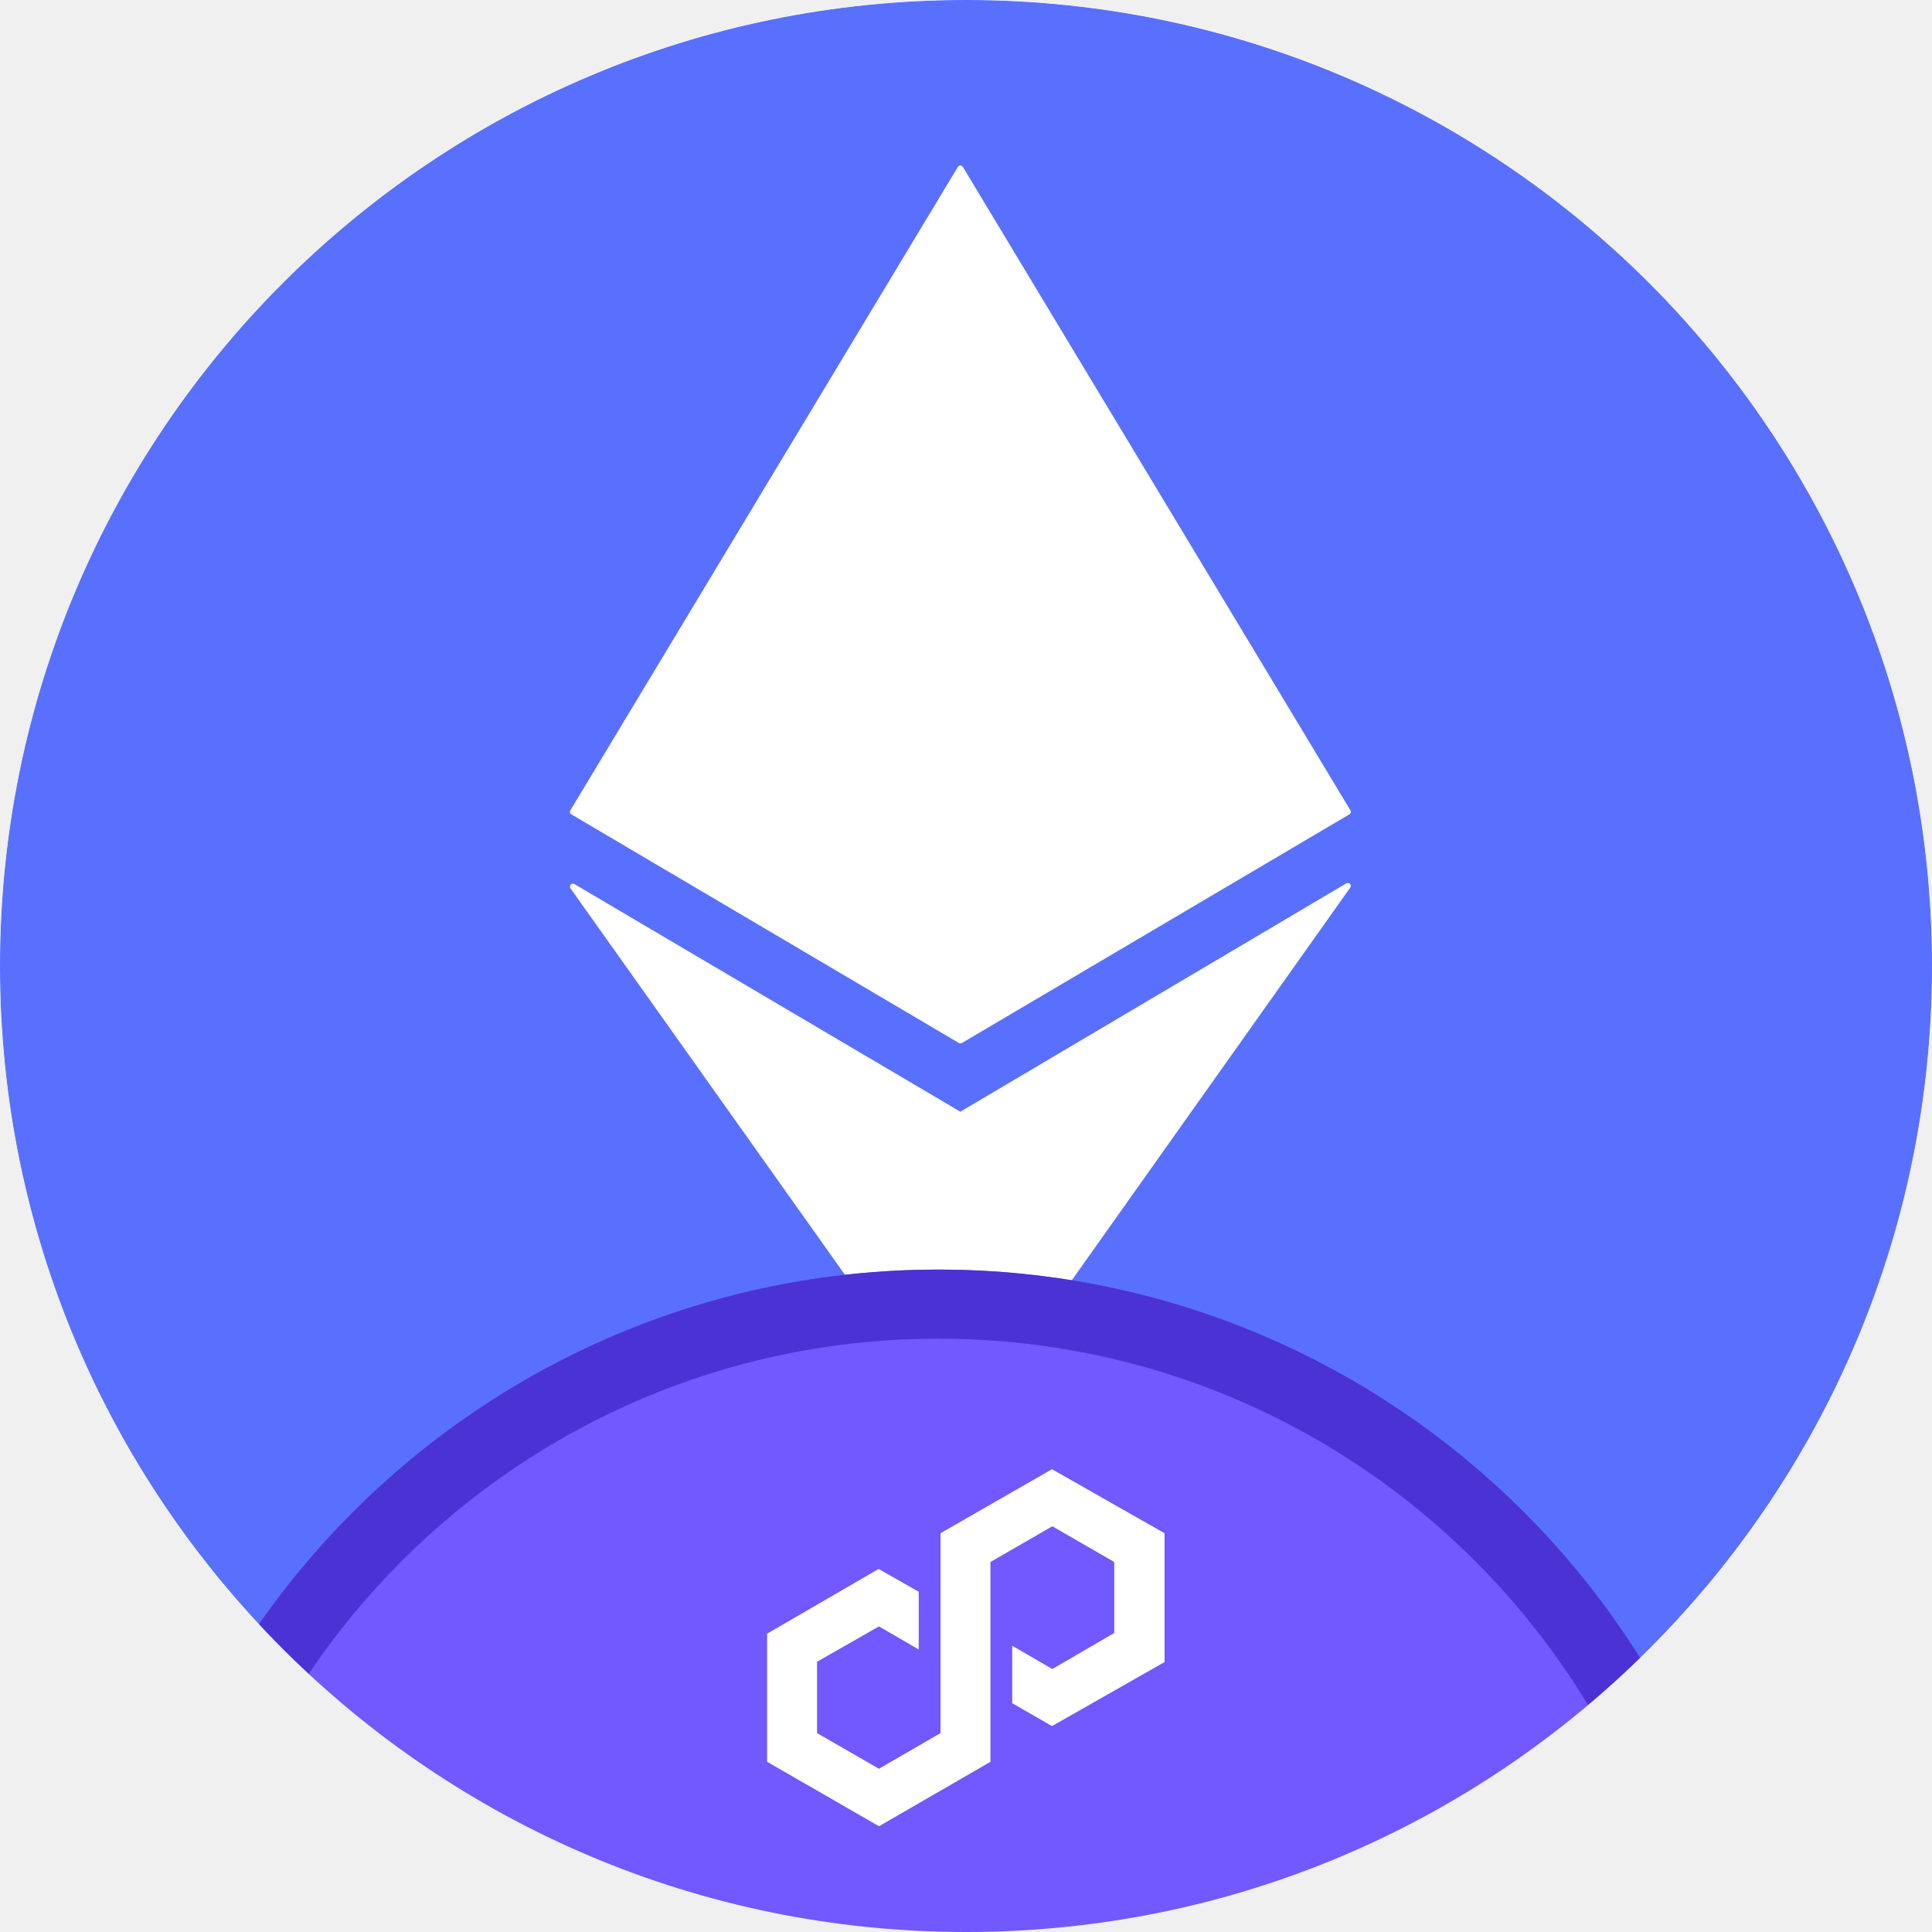
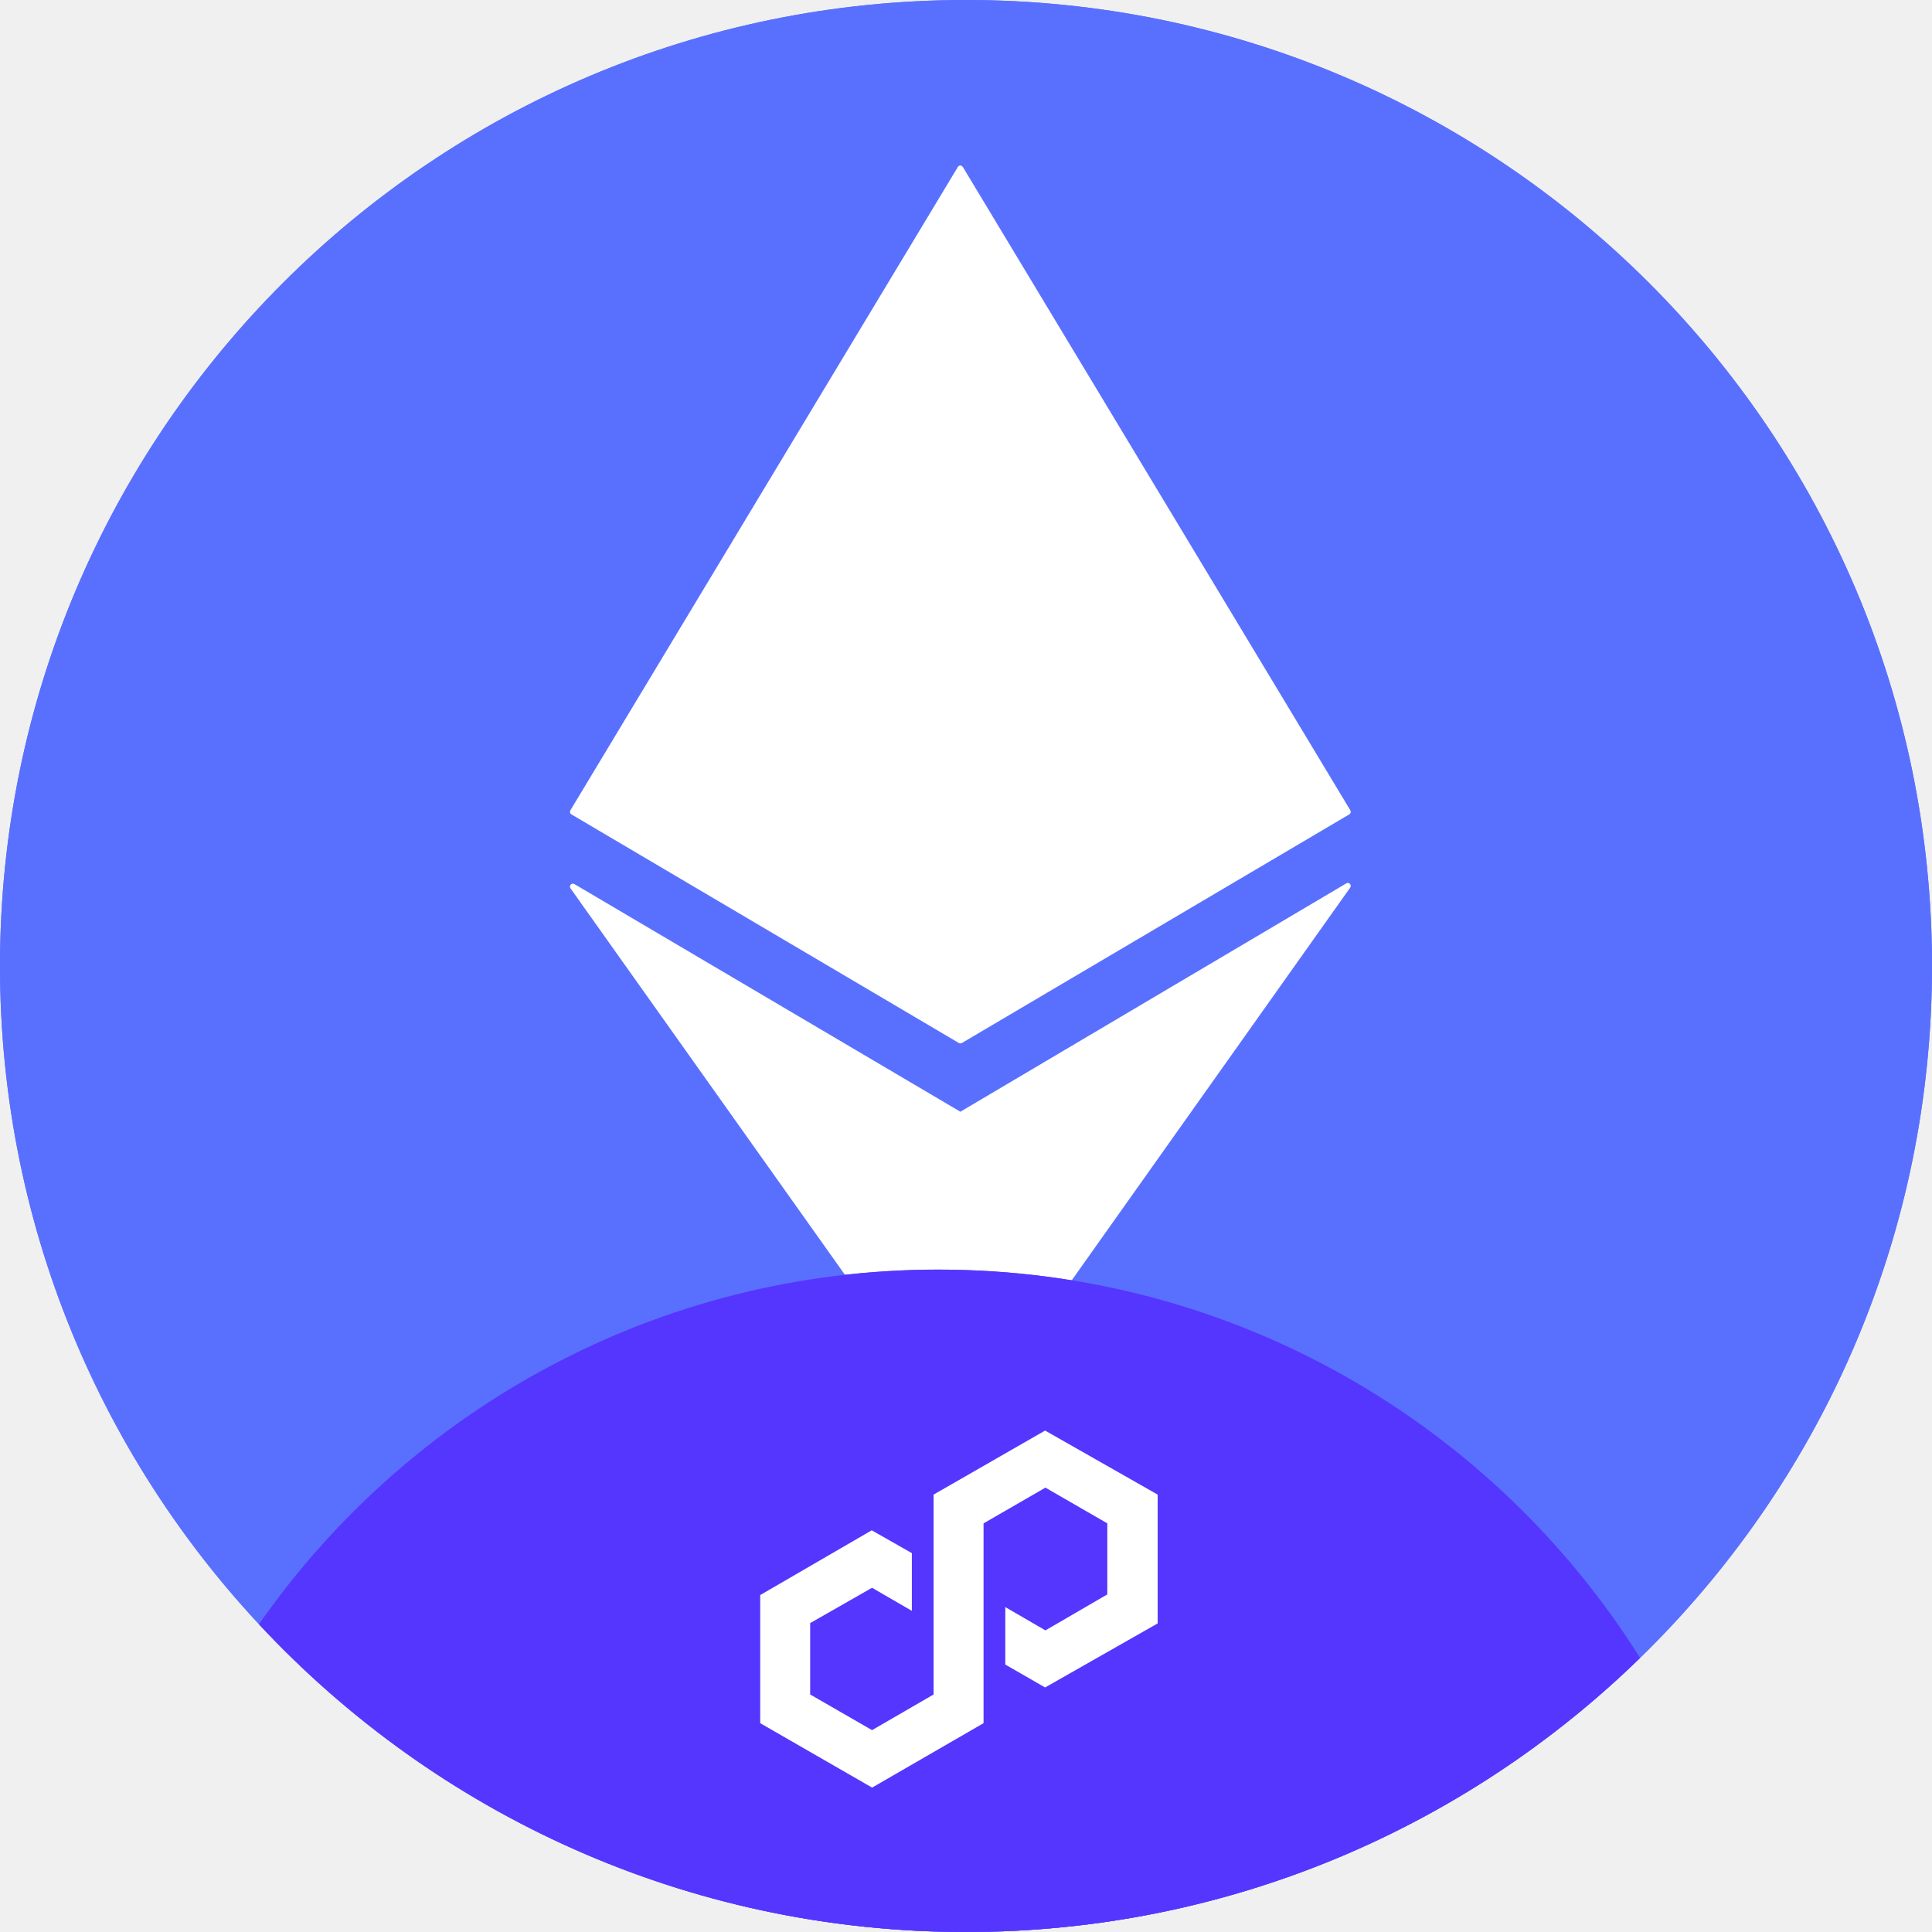
<svg xmlns="http://www.w3.org/2000/svg" width="35" height="35" viewBox="0 0 35 35" fill="none">
-   <mask id="mask0_8219_1262" style="mask-type:alpha" maskUnits="userSpaceOnUse" x="0" y="0" width="35" height="35">
-     <circle cx="17.5" cy="17.5" r="17.5" fill="#5970FF" />
-   </mask>
-   <g mask="url(#mask0_8219_1262)">
-     <circle cx="17.5" cy="17.5" r="17.5" fill="#5970FF" />
-     <circle cx="17.5" cy="17.5" r="17.5" fill="#5970FF" />
-     <path d="M24.457 16.013C24.474 16.032 24.475 16.06 24.461 16.08L17.442 25.978C17.429 25.997 17.404 26.004 17.382 25.997C17.37 25.994 17.361 25.986 17.354 25.977L10.335 16.093C10.32 16.072 10.323 16.044 10.34 16.026C10.357 16.007 10.384 16.003 10.406 16.016L17.398 20.14L24.39 16.003C24.412 15.991 24.44 15.994 24.457 16.013ZM17.414 3.001C17.421 3.003 17.425 3.008 17.43 3.013C17.434 3.016 17.438 3.018 17.44 3.022C17.441 3.023 17.443 3.023 17.444 3.025L24.464 14.68C24.471 14.692 24.473 14.707 24.47 14.721C24.466 14.734 24.457 14.746 24.445 14.753L17.426 18.895C17.417 18.9 17.408 18.901 17.398 18.901C17.389 18.901 17.379 18.9 17.371 18.895L10.351 14.753C10.339 14.746 10.331 14.735 10.327 14.721C10.324 14.707 10.326 14.692 10.333 14.68L17.352 3.025L17.353 3.023C17.357 3.018 17.362 3.015 17.367 3.011C17.371 3.008 17.373 3.004 17.378 3.002L17.384 3H17.412L17.414 3.001Z" fill="white" />
-     <circle cx="17" cy="38" r="14.375" fill="#D9D9D9" />
-     <circle cx="17" cy="38" r="14.375" fill="#7158FF" />
-     <circle cx="17" cy="38" r="14.375" stroke="#5E47DF" stroke-width="1.25" />
-     <circle cx="17" cy="38" r="14.375" stroke="#4B32D5" stroke-width="1.25" />
-     <path d="M19.058 26.616L17.038 27.776V31.397L15.923 32.043L14.802 31.397V30.104L15.923 29.464L16.644 29.882V28.836L15.917 28.423L13.897 29.596V31.917L15.924 33.084L17.943 31.917V28.297L19.064 27.65L20.185 28.297V29.584L19.064 30.236L18.337 29.814V30.855L19.058 31.27L21.097 30.11V27.776L19.058 26.616Z" fill="white" />
-   </g>
+   <circle cx="17.5" cy="17.5" r="17.5" fill="#5970FF" />
+   <circle cx="17.5" cy="17.5" r="17.5" fill="#5970FF" />
+   <path d="M24.456 16.013C24.473 16.032 24.474 16.06 24.46 16.08L17.441 25.978C17.428 25.996 17.403 26.004 17.381 25.997C17.369 25.993 17.36 25.985 17.353 25.976L10.335 16.093C10.32 16.072 10.323 16.044 10.34 16.026C10.357 16.007 10.384 16.003 10.406 16.016L17.398 20.14L24.39 16.003C24.411 15.99 24.439 15.994 24.456 16.013ZM17.414 3.001C17.418 3.003 17.421 3.007 17.425 3.009C17.431 3.013 17.437 3.016 17.441 3.023L17.443 3.025L24.463 14.68C24.47 14.692 24.472 14.707 24.469 14.721C24.465 14.734 24.456 14.746 24.444 14.753L17.425 18.895C17.417 18.899 17.407 18.901 17.398 18.901H17.397C17.388 18.901 17.379 18.899 17.371 18.895L10.351 14.753C10.339 14.746 10.331 14.734 10.327 14.721C10.324 14.707 10.326 14.692 10.333 14.68L17.352 3.025V3.024C17.353 3.022 17.354 3.021 17.354 3.02L17.378 3.002L17.38 3.001C17.381 3.001 17.382 3 17.383 3H17.412L17.414 3.001Z" fill="white" />
+   <path d="M17 23C22.357 23 27.058 25.809 29.711 30.034C26.558 33.106 22.25 35 17.5 35C12.443 35 7.887 32.854 4.692 29.424C7.403 25.541 11.905 23 17 23Z" fill="#7158FF" />
+   <path d="M17 23C22.357 23 27.058 25.809 29.711 30.034C26.558 33.106 22.25 35 17.5 35C12.443 35 7.887 32.854 4.692 29.424C7.403 25.541 11.905 23 17 23Z" fill="#5436FF" />
+   <path d="M18.933 25.916L16.913 27.076V30.697L15.798 31.343L14.677 30.697V29.404L15.798 28.764L16.519 29.182V28.136L15.792 27.723L13.772 28.896V31.217L15.799 32.384L17.818 31.217V27.597L18.939 26.95L20.06 27.597V28.884L18.939 29.536L18.212 29.114V30.155L18.933 30.57L20.972 29.41V27.076L18.933 25.916Z" fill="white" />
</svg>
